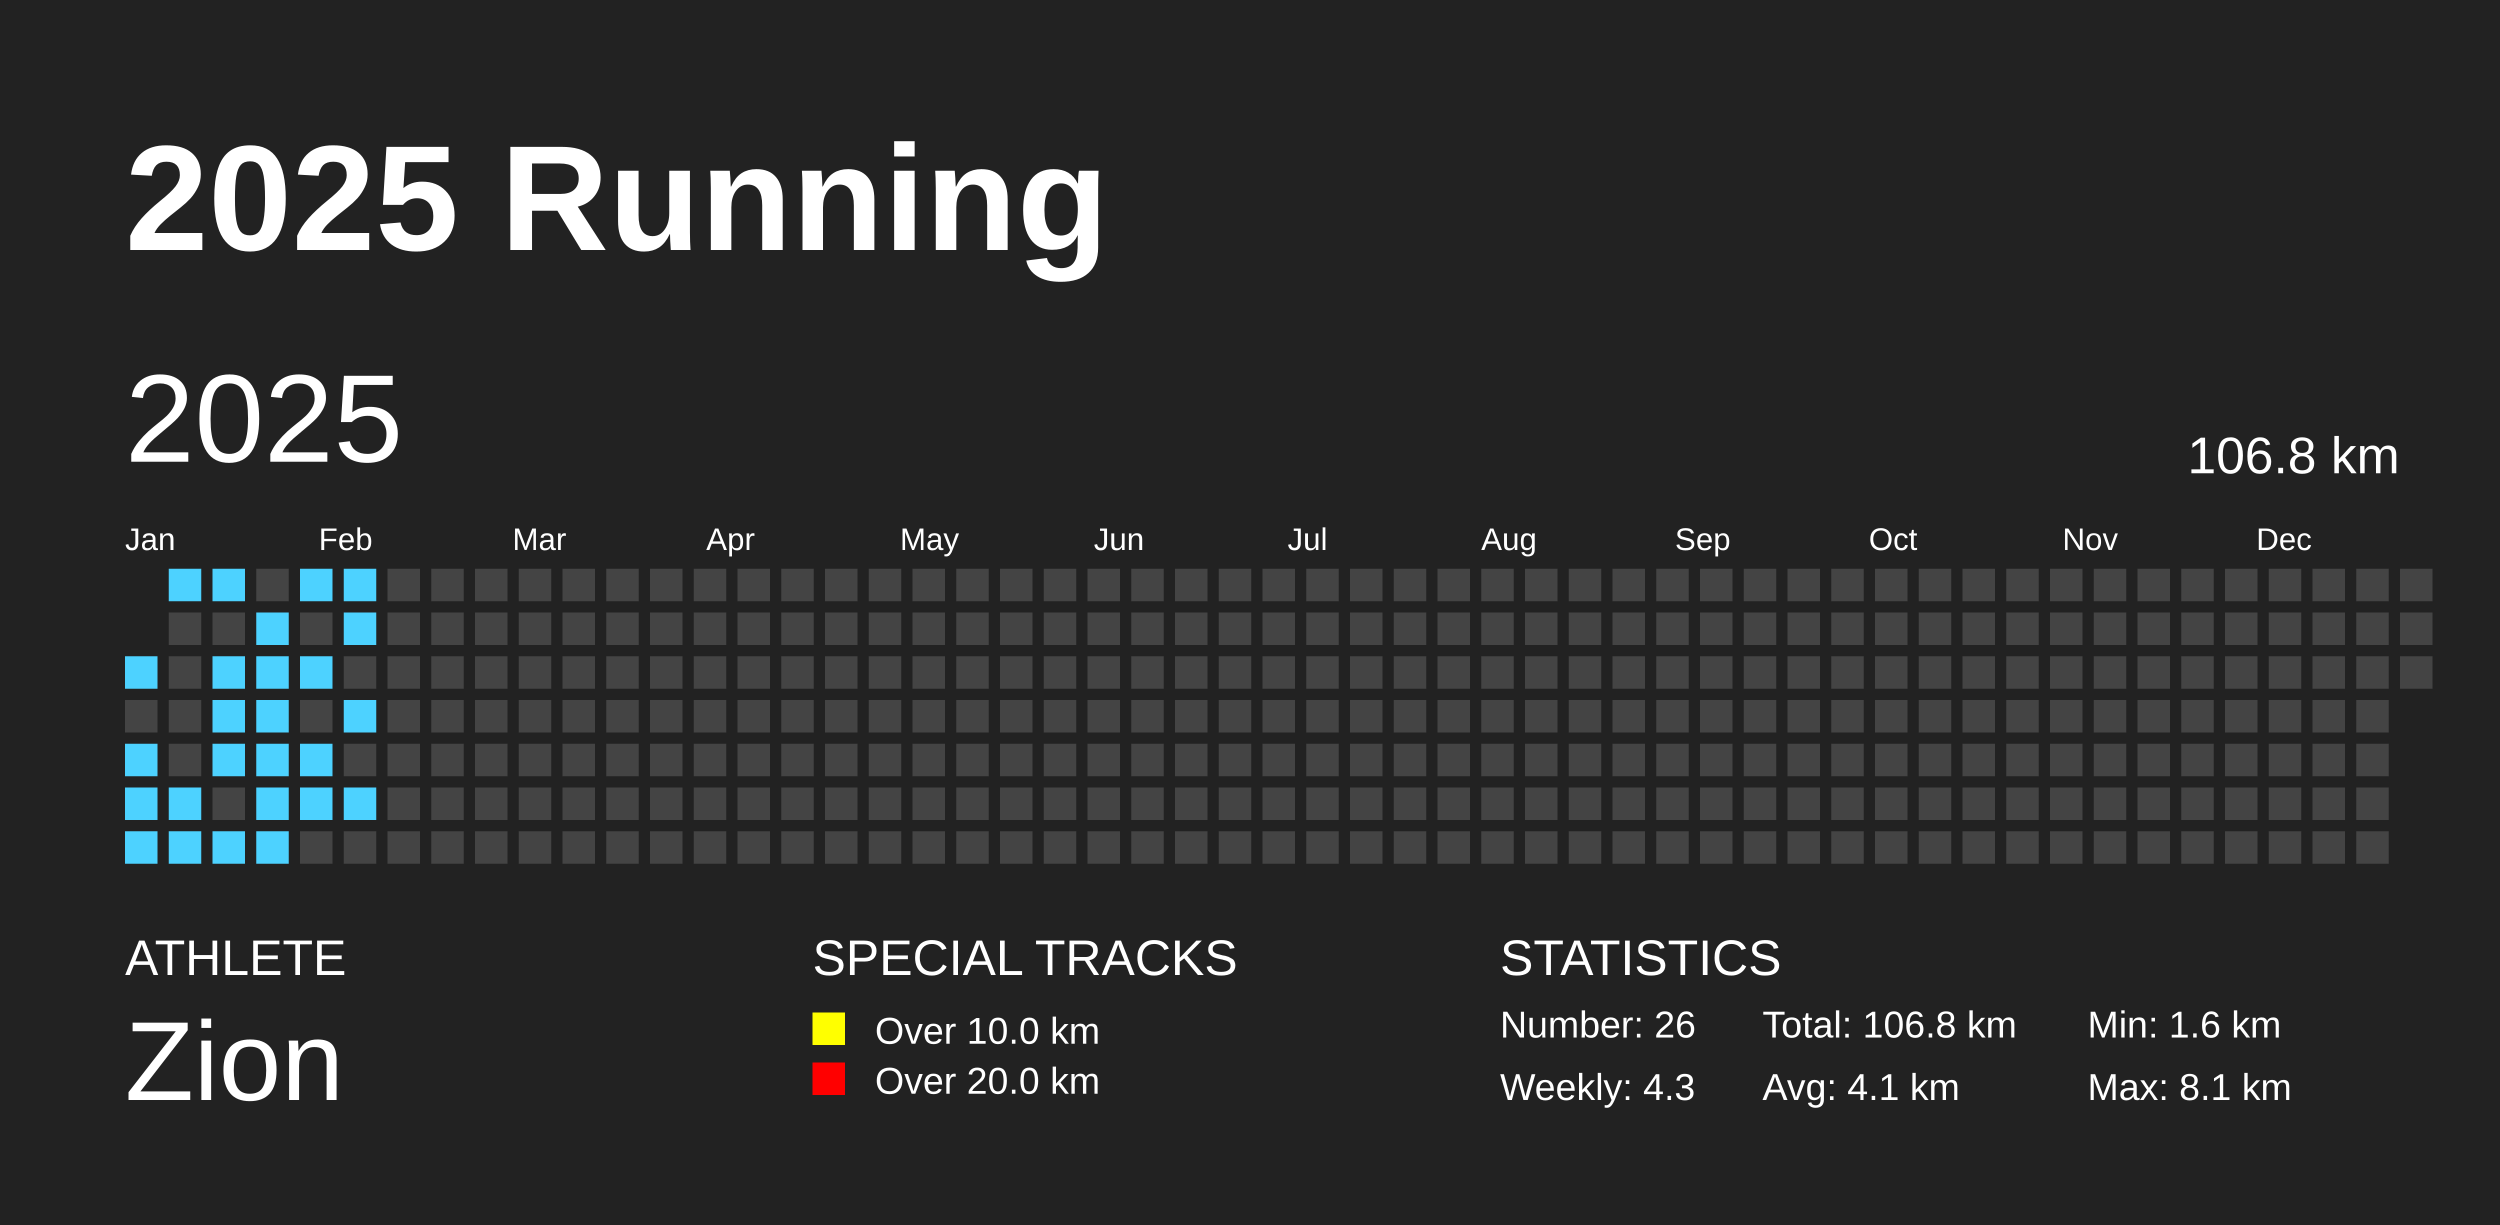
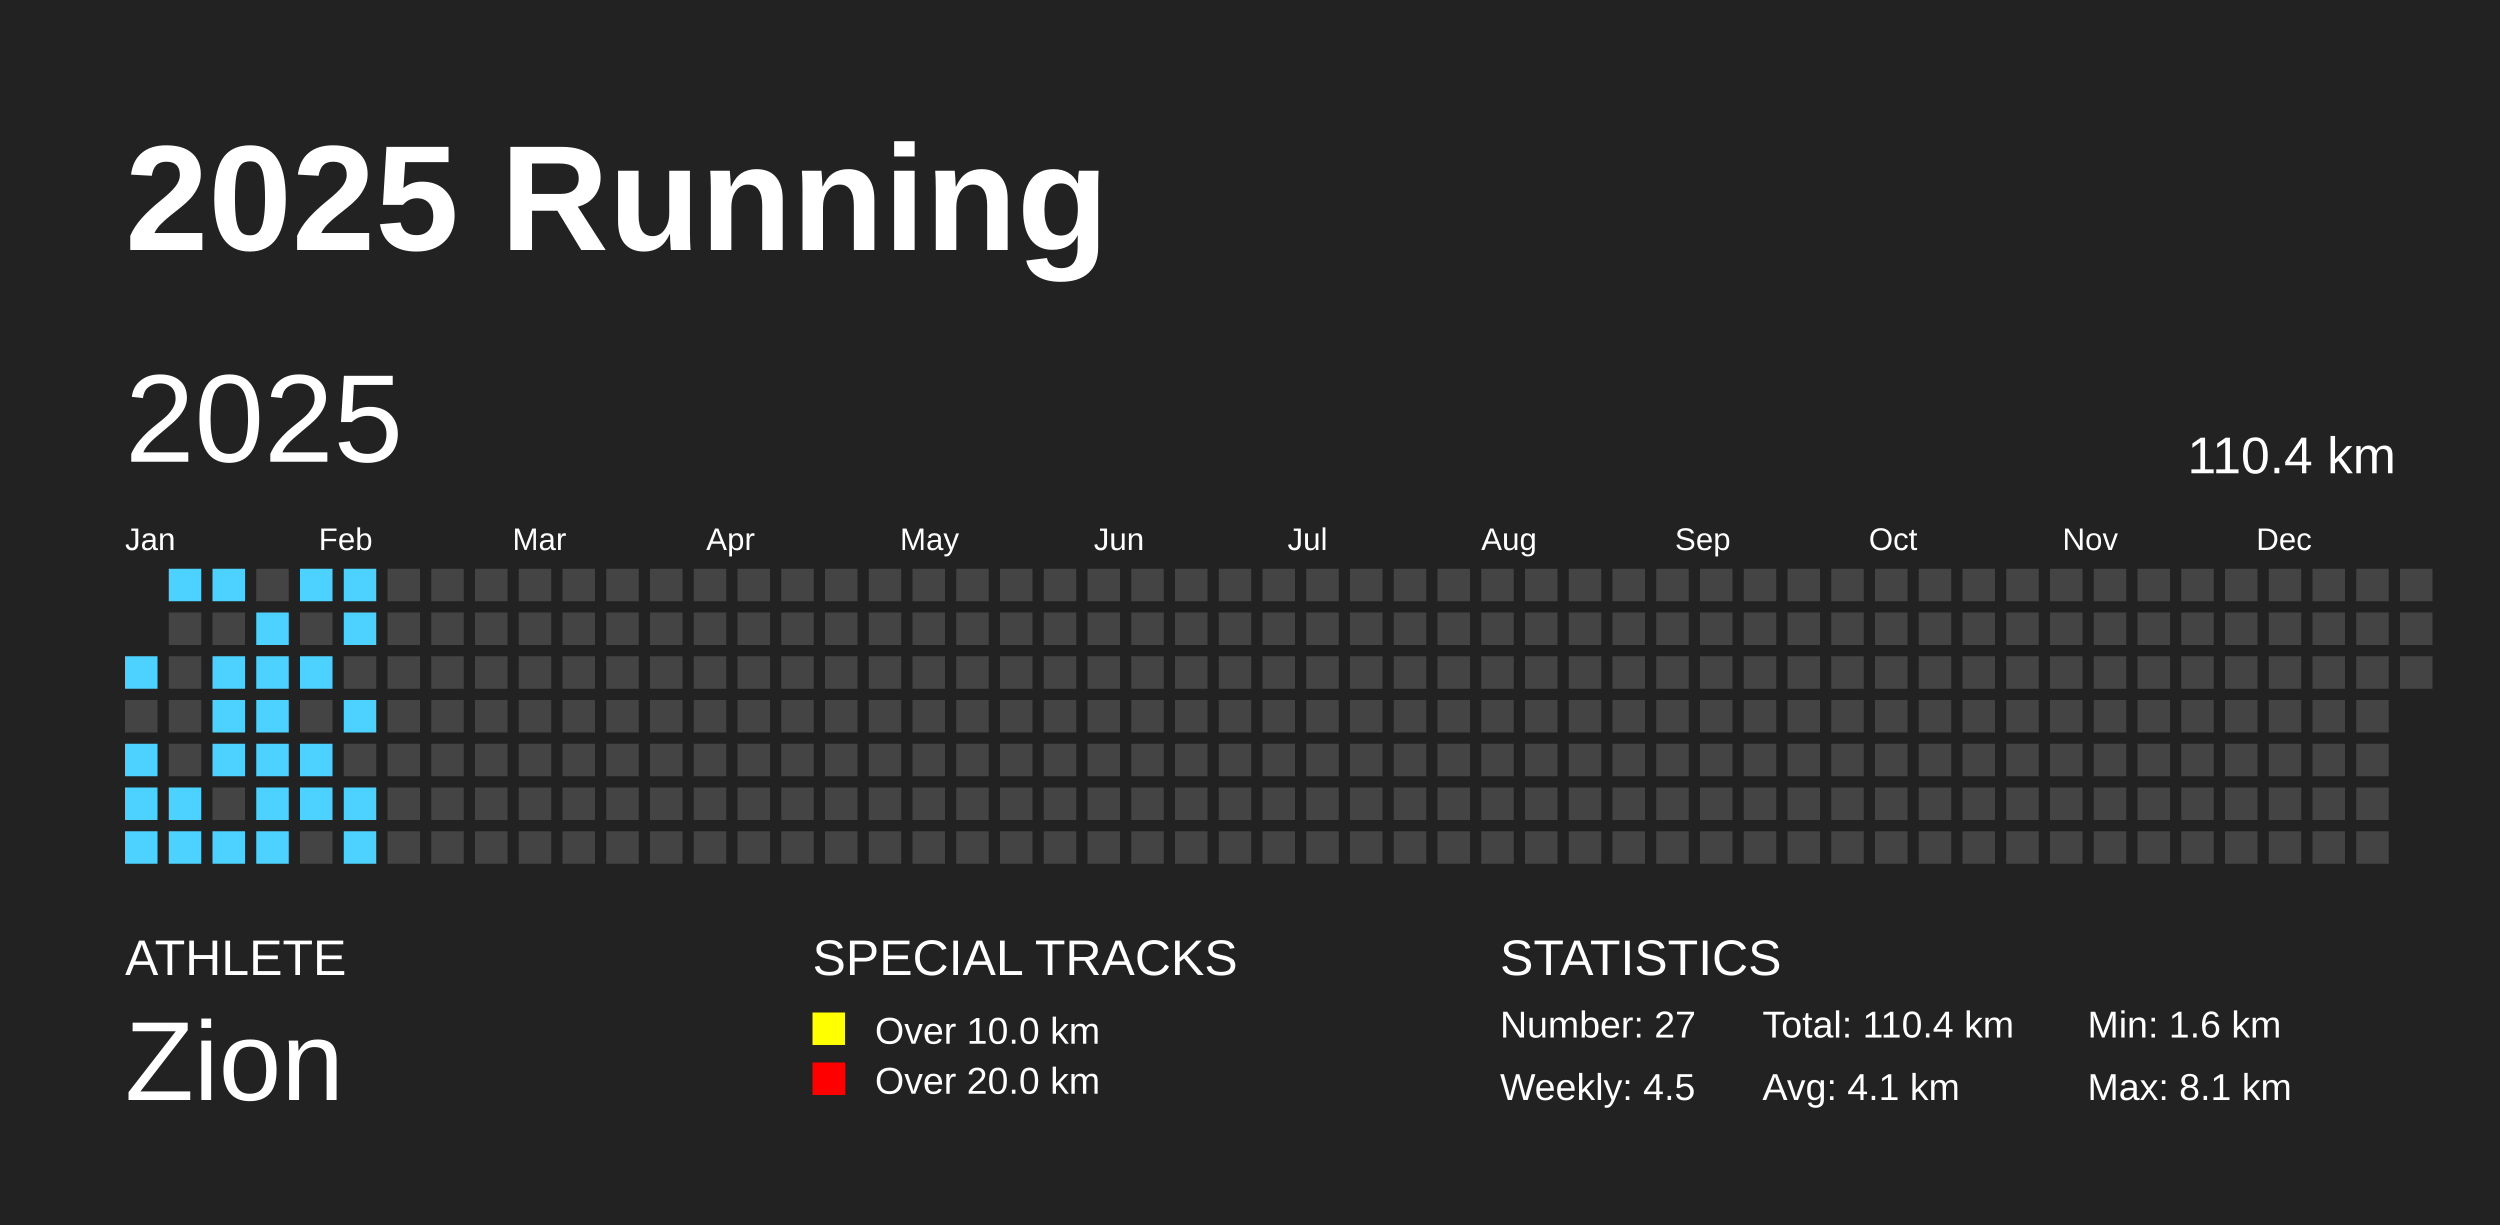
<svg xmlns="http://www.w3.org/2000/svg" baseProfile="full" height="98mm" version="1.1" viewBox="0,0,200,98" width="200mm">
  <defs />
  <rect fill="#222222" height="98" width="200" x="0" y="0" />
  <text fill="#FFFFFF" style="font-size:12px; font-family:Arial; font-weight:bold;" x="10" y="20">2025 Running</text>
  <text fill="#FFFFFF" style="font-size:4px; font-family:Arial" x="10" y="78">ATHLETE</text>
  <text fill="#FFFFFF" style="font-size:9px; font-family:Arial" x="10" y="88">Zion</text>
  <text fill="#FFFFFF" style="font-size:4px; font-family:Arial" x="65" y="78">SPECIAL TRACKS</text>
  <rect fill="yellow" height="2.6" width="2.6" x="65" y="81" />
  <text fill="#FFFFFF" style="font-size:3px; font-family:Arial" x="70" y="83.5">Over 10.0 km</text>
  <rect fill="red" height="2.6" width="2.6" x="65" y="85" />
  <text fill="#FFFFFF" style="font-size:3px; font-family:Arial" x="70" y="87.5">Over 20.0 km</text>
  <text fill="#FFFFFF" style="font-size:4px; font-family:Arial" x="120" y="78">STATISTICS</text>
-   <text fill="#FFFFFF" style="font-size:3px; font-family:Arial" x="120" y="83">Number: 26</text>
-   <text fill="#FFFFFF" style="font-size:3px; font-family:Arial" x="120" y="88">Weekly: 4.3</text>
-   <text fill="#FFFFFF" style="font-size:3px; font-family:Arial" x="141" y="83">Total: 106.8 km</text>
+   <text fill="#FFFFFF" style="font-size:3px; font-family:Arial" x="120" y="83">Number: 27</text>
+   <text fill="#FFFFFF" style="font-size:3px; font-family:Arial" x="120" y="88">Weekly: 4.5</text>
+   <text fill="#FFFFFF" style="font-size:3px; font-family:Arial" x="141" y="83">Total: 110.4 km</text>
  <text fill="#FFFFFF" style="font-size:3px; font-family:Arial" x="141" y="88">Avg: 4.1 km</text>
  <text fill="#FFFFFF" style="font-size:3px; font-family:Arial" x="167" y="83">Min: 1.6 km</text>
  <text fill="#FFFFFF" style="font-size:3px; font-family:Arial" x="167" y="88">Max: 8.1 km</text>
  <text dominant-baseline="hanging" fill="#FFFFFF" style="font-size:10.0px; font-family:Arial;" x="10" y="30">2025</text>
-   <text dominant-baseline="hanging" fill="#FFFFFF" style="font-size:4.125px; font-family:Arial;" x="175" y="35">106.8 km</text>
+   <text dominant-baseline="hanging" fill="#FFFFFF" style="font-size:4.125px; font-family:Arial;" x="175" y="35">110.4 km</text>
  <text fill="#FFFFFF" style="font-size:2.5px; font-family:Arial" x="10.0" y="44">Jan</text>
  <text fill="#FFFFFF" style="font-size:2.5px; font-family:Arial" x="25.5" y="44">Feb</text>
  <text fill="#FFFFFF" style="font-size:2.5px; font-family:Arial" x="41.0" y="44">Mar</text>
  <text fill="#FFFFFF" style="font-size:2.5px; font-family:Arial" x="56.5" y="44">Apr</text>
  <text fill="#FFFFFF" style="font-size:2.5px; font-family:Arial" x="72.0" y="44">May</text>
  <text fill="#FFFFFF" style="font-size:2.5px; font-family:Arial" x="87.5" y="44">Jun</text>
  <text fill="#FFFFFF" style="font-size:2.5px; font-family:Arial" x="103.0" y="44">Jul</text>
  <text fill="#FFFFFF" style="font-size:2.5px; font-family:Arial" x="118.5" y="44">Aug</text>
  <text fill="#FFFFFF" style="font-size:2.5px; font-family:Arial" x="134.0" y="44">Sep</text>
  <text fill="#FFFFFF" style="font-size:2.5px; font-family:Arial" x="149.5" y="44">Oct</text>
  <text fill="#FFFFFF" style="font-size:2.5px; font-family:Arial" x="165.0" y="44">Nov</text>
  <text fill="#FFFFFF" style="font-size:2.5px; font-family:Arial" x="180.5" y="44">Dec</text>
  <rect fill="#4DD2FF" height="2.6" width="2.6" x="10.0" y="52.5" />
  <rect fill="#444444" height="2.6" width="2.6" x="10.0" y="56.0" />
  <rect fill="#4DD2FF" height="2.6" width="2.6" x="10.0" y="59.5" />
  <rect fill="#4DD2FF" height="2.6" width="2.6" x="10.0" y="63.0" />
  <rect fill="#4DD2FF" height="2.6" width="2.6" x="10.0" y="66.5" />
  <rect fill="#4DD2FF" height="2.6" width="2.6" x="13.5" y="45.5" />
  <rect fill="#444444" height="2.6" width="2.6" x="13.5" y="49.0" />
  <rect fill="#444444" height="2.6" width="2.6" x="13.5" y="52.5" />
  <rect fill="#444444" height="2.6" width="2.6" x="13.5" y="56.0" />
  <rect fill="#444444" height="2.6" width="2.6" x="13.5" y="59.5" />
  <rect fill="#4DD2FF" height="2.6" width="2.6" x="13.5" y="63.0" />
  <rect fill="#4DD2FF" height="2.6" width="2.6" x="13.5" y="66.5" />
  <rect fill="#4DD2FF" height="2.6" width="2.6" x="17.0" y="45.5" />
  <rect fill="#444444" height="2.6" width="2.6" x="17.0" y="49.0" />
  <rect fill="#4DD2FF" height="2.6" width="2.6" x="17.0" y="52.5" />
  <rect fill="#4DD2FF" height="2.6" width="2.6" x="17.0" y="56.0" />
  <rect fill="#4DD2FF" height="2.6" width="2.6" x="17.0" y="59.5" />
  <rect fill="#444444" height="2.6" width="2.6" x="17.0" y="63.0" />
  <rect fill="#4DD2FF" height="2.6" width="2.6" x="17.0" y="66.5" />
  <rect fill="#444444" height="2.6" width="2.6" x="20.5" y="45.5" />
  <rect fill="#4DD2FF" height="2.6" width="2.6" x="20.5" y="49.0" />
  <rect fill="#4DD2FF" height="2.6" width="2.6" x="20.5" y="52.5" />
  <rect fill="#4DD2FF" height="2.6" width="2.6" x="20.5" y="56.0" />
  <rect fill="#4DD2FF" height="2.6" width="2.6" x="20.5" y="59.5" />
  <rect fill="#4DD2FF" height="2.6" width="2.6" x="20.5" y="63.0" />
  <rect fill="#4DD2FF" height="2.6" width="2.6" x="20.5" y="66.5" />
  <rect fill="#4DD2FF" height="2.6" width="2.6" x="24.0" y="45.5" />
  <rect fill="#444444" height="2.6" width="2.6" x="24.0" y="49.0" />
  <rect fill="#4DD2FF" height="2.6" width="2.6" x="24.0" y="52.5" />
  <rect fill="#444444" height="2.6" width="2.6" x="24.0" y="56.0" />
  <rect fill="#4DD2FF" height="2.6" width="2.6" x="24.0" y="59.5" />
  <rect fill="#4DD2FF" height="2.6" width="2.6" x="24.0" y="63.0" />
  <rect fill="#444444" height="2.6" width="2.6" x="24.0" y="66.5" />
  <rect fill="#4DD2FF" height="2.6" width="2.6" x="27.5" y="45.5" />
  <rect fill="#4DD2FF" height="2.6" width="2.6" x="27.5" y="49.0" />
  <rect fill="#444444" height="2.6" width="2.6" x="27.5" y="52.5" />
  <rect fill="#4DD2FF" height="2.6" width="2.6" x="27.5" y="56.0" />
  <rect fill="#444444" height="2.6" width="2.6" x="27.5" y="59.5" />
  <rect fill="#4DD2FF" height="2.6" width="2.6" x="27.5" y="63.0" />
-   <rect fill="#444444" height="2.6" width="2.6" x="27.5" y="66.5" />
+   <rect fill="#4DD2FF" height="2.6" width="2.6" x="27.5" y="66.5" />
  <rect fill="#444444" height="2.6" width="2.6" x="31.0" y="45.5" />
  <rect fill="#444444" height="2.6" width="2.6" x="31.0" y="49.0" />
  <rect fill="#444444" height="2.6" width="2.6" x="31.0" y="52.5" />
  <rect fill="#444444" height="2.6" width="2.6" x="31.0" y="56.0" />
  <rect fill="#444444" height="2.6" width="2.6" x="31.0" y="59.5" />
  <rect fill="#444444" height="2.6" width="2.6" x="31.0" y="63.0" />
  <rect fill="#444444" height="2.6" width="2.6" x="31.0" y="66.5" />
  <rect fill="#444444" height="2.6" width="2.6" x="34.5" y="45.5" />
  <rect fill="#444444" height="2.6" width="2.6" x="34.5" y="49.0" />
  <rect fill="#444444" height="2.6" width="2.6" x="34.5" y="52.5" />
  <rect fill="#444444" height="2.6" width="2.6" x="34.5" y="56.0" />
  <rect fill="#444444" height="2.6" width="2.6" x="34.5" y="59.5" />
  <rect fill="#444444" height="2.6" width="2.6" x="34.5" y="63.0" />
  <rect fill="#444444" height="2.6" width="2.6" x="34.5" y="66.5" />
  <rect fill="#444444" height="2.6" width="2.6" x="38.0" y="45.5" />
  <rect fill="#444444" height="2.6" width="2.6" x="38.0" y="49.0" />
  <rect fill="#444444" height="2.6" width="2.6" x="38.0" y="52.5" />
  <rect fill="#444444" height="2.6" width="2.6" x="38.0" y="56.0" />
  <rect fill="#444444" height="2.6" width="2.6" x="38.0" y="59.5" />
  <rect fill="#444444" height="2.6" width="2.6" x="38.0" y="63.0" />
  <rect fill="#444444" height="2.6" width="2.6" x="38.0" y="66.5" />
  <rect fill="#444444" height="2.6" width="2.6" x="41.5" y="45.5" />
  <rect fill="#444444" height="2.6" width="2.6" x="41.5" y="49.0" />
  <rect fill="#444444" height="2.6" width="2.6" x="41.5" y="52.5" />
  <rect fill="#444444" height="2.6" width="2.6" x="41.5" y="56.0" />
  <rect fill="#444444" height="2.6" width="2.6" x="41.5" y="59.5" />
  <rect fill="#444444" height="2.6" width="2.6" x="41.5" y="63.0" />
  <rect fill="#444444" height="2.6" width="2.6" x="41.5" y="66.5" />
  <rect fill="#444444" height="2.6" width="2.6" x="45.0" y="45.5" />
  <rect fill="#444444" height="2.6" width="2.6" x="45.0" y="49.0" />
  <rect fill="#444444" height="2.6" width="2.6" x="45.0" y="52.5" />
  <rect fill="#444444" height="2.6" width="2.6" x="45.0" y="56.0" />
  <rect fill="#444444" height="2.6" width="2.6" x="45.0" y="59.5" />
  <rect fill="#444444" height="2.6" width="2.6" x="45.0" y="63.0" />
  <rect fill="#444444" height="2.6" width="2.6" x="45.0" y="66.5" />
  <rect fill="#444444" height="2.6" width="2.6" x="48.5" y="45.5" />
  <rect fill="#444444" height="2.6" width="2.6" x="48.5" y="49.0" />
  <rect fill="#444444" height="2.6" width="2.6" x="48.5" y="52.5" />
  <rect fill="#444444" height="2.6" width="2.6" x="48.5" y="56.0" />
  <rect fill="#444444" height="2.6" width="2.6" x="48.5" y="59.5" />
  <rect fill="#444444" height="2.6" width="2.6" x="48.5" y="63.0" />
  <rect fill="#444444" height="2.6" width="2.6" x="48.5" y="66.5" />
  <rect fill="#444444" height="2.6" width="2.6" x="52.0" y="45.5" />
  <rect fill="#444444" height="2.6" width="2.6" x="52.0" y="49.0" />
  <rect fill="#444444" height="2.6" width="2.6" x="52.0" y="52.5" />
  <rect fill="#444444" height="2.6" width="2.6" x="52.0" y="56.0" />
  <rect fill="#444444" height="2.6" width="2.6" x="52.0" y="59.5" />
  <rect fill="#444444" height="2.6" width="2.6" x="52.0" y="63.0" />
  <rect fill="#444444" height="2.6" width="2.6" x="52.0" y="66.5" />
  <rect fill="#444444" height="2.6" width="2.6" x="55.5" y="45.5" />
  <rect fill="#444444" height="2.6" width="2.6" x="55.5" y="49.0" />
  <rect fill="#444444" height="2.6" width="2.6" x="55.5" y="52.5" />
  <rect fill="#444444" height="2.6" width="2.6" x="55.5" y="56.0" />
  <rect fill="#444444" height="2.6" width="2.6" x="55.5" y="59.5" />
  <rect fill="#444444" height="2.6" width="2.6" x="55.5" y="63.0" />
  <rect fill="#444444" height="2.6" width="2.6" x="55.5" y="66.5" />
  <rect fill="#444444" height="2.6" width="2.6" x="59.0" y="45.5" />
  <rect fill="#444444" height="2.6" width="2.6" x="59.0" y="49.0" />
  <rect fill="#444444" height="2.6" width="2.6" x="59.0" y="52.5" />
  <rect fill="#444444" height="2.6" width="2.6" x="59.0" y="56.0" />
  <rect fill="#444444" height="2.6" width="2.6" x="59.0" y="59.5" />
  <rect fill="#444444" height="2.6" width="2.6" x="59.0" y="63.0" />
  <rect fill="#444444" height="2.6" width="2.6" x="59.0" y="66.5" />
  <rect fill="#444444" height="2.6" width="2.6" x="62.5" y="45.5" />
  <rect fill="#444444" height="2.6" width="2.6" x="62.5" y="49.0" />
  <rect fill="#444444" height="2.6" width="2.6" x="62.5" y="52.5" />
  <rect fill="#444444" height="2.6" width="2.6" x="62.5" y="56.0" />
  <rect fill="#444444" height="2.6" width="2.6" x="62.5" y="59.5" />
  <rect fill="#444444" height="2.6" width="2.6" x="62.5" y="63.0" />
  <rect fill="#444444" height="2.6" width="2.6" x="62.5" y="66.5" />
  <rect fill="#444444" height="2.6" width="2.6" x="66.0" y="45.5" />
  <rect fill="#444444" height="2.6" width="2.6" x="66.0" y="49.0" />
  <rect fill="#444444" height="2.6" width="2.6" x="66.0" y="52.5" />
  <rect fill="#444444" height="2.6" width="2.6" x="66.0" y="56.0" />
  <rect fill="#444444" height="2.6" width="2.6" x="66.0" y="59.5" />
  <rect fill="#444444" height="2.6" width="2.6" x="66.0" y="63.0" />
  <rect fill="#444444" height="2.6" width="2.6" x="66.0" y="66.5" />
  <rect fill="#444444" height="2.6" width="2.6" x="69.5" y="45.5" />
  <rect fill="#444444" height="2.6" width="2.6" x="69.5" y="49.0" />
  <rect fill="#444444" height="2.6" width="2.6" x="69.5" y="52.5" />
  <rect fill="#444444" height="2.6" width="2.6" x="69.5" y="56.0" />
  <rect fill="#444444" height="2.6" width="2.6" x="69.5" y="59.5" />
  <rect fill="#444444" height="2.6" width="2.6" x="69.5" y="63.0" />
  <rect fill="#444444" height="2.6" width="2.6" x="69.5" y="66.5" />
  <rect fill="#444444" height="2.6" width="2.6" x="73.0" y="45.5" />
  <rect fill="#444444" height="2.6" width="2.6" x="73.0" y="49.0" />
  <rect fill="#444444" height="2.6" width="2.6" x="73.0" y="52.5" />
  <rect fill="#444444" height="2.6" width="2.6" x="73.0" y="56.0" />
  <rect fill="#444444" height="2.6" width="2.6" x="73.0" y="59.5" />
  <rect fill="#444444" height="2.6" width="2.6" x="73.0" y="63.0" />
  <rect fill="#444444" height="2.6" width="2.6" x="73.0" y="66.5" />
  <rect fill="#444444" height="2.6" width="2.6" x="76.5" y="45.5" />
  <rect fill="#444444" height="2.6" width="2.6" x="76.5" y="49.0" />
  <rect fill="#444444" height="2.6" width="2.6" x="76.5" y="52.5" />
  <rect fill="#444444" height="2.6" width="2.6" x="76.5" y="56.0" />
  <rect fill="#444444" height="2.6" width="2.6" x="76.5" y="59.5" />
  <rect fill="#444444" height="2.6" width="2.6" x="76.5" y="63.0" />
  <rect fill="#444444" height="2.6" width="2.6" x="76.5" y="66.5" />
  <rect fill="#444444" height="2.6" width="2.6" x="80.0" y="45.5" />
  <rect fill="#444444" height="2.6" width="2.6" x="80.0" y="49.0" />
  <rect fill="#444444" height="2.6" width="2.6" x="80.0" y="52.5" />
  <rect fill="#444444" height="2.6" width="2.6" x="80.0" y="56.0" />
  <rect fill="#444444" height="2.6" width="2.6" x="80.0" y="59.5" />
  <rect fill="#444444" height="2.6" width="2.6" x="80.0" y="63.0" />
  <rect fill="#444444" height="2.6" width="2.6" x="80.0" y="66.5" />
  <rect fill="#444444" height="2.6" width="2.6" x="83.5" y="45.5" />
  <rect fill="#444444" height="2.6" width="2.6" x="83.5" y="49.0" />
  <rect fill="#444444" height="2.6" width="2.6" x="83.5" y="52.5" />
  <rect fill="#444444" height="2.6" width="2.6" x="83.5" y="56.0" />
  <rect fill="#444444" height="2.6" width="2.6" x="83.5" y="59.5" />
  <rect fill="#444444" height="2.6" width="2.6" x="83.5" y="63.0" />
  <rect fill="#444444" height="2.6" width="2.6" x="83.5" y="66.5" />
  <rect fill="#444444" height="2.6" width="2.6" x="87.0" y="45.5" />
  <rect fill="#444444" height="2.6" width="2.6" x="87.0" y="49.0" />
  <rect fill="#444444" height="2.6" width="2.6" x="87.0" y="52.5" />
  <rect fill="#444444" height="2.6" width="2.6" x="87.0" y="56.0" />
  <rect fill="#444444" height="2.6" width="2.6" x="87.0" y="59.5" />
  <rect fill="#444444" height="2.6" width="2.6" x="87.0" y="63.0" />
  <rect fill="#444444" height="2.6" width="2.6" x="87.0" y="66.5" />
  <rect fill="#444444" height="2.6" width="2.6" x="90.5" y="45.5" />
  <rect fill="#444444" height="2.6" width="2.6" x="90.5" y="49.0" />
  <rect fill="#444444" height="2.6" width="2.6" x="90.5" y="52.5" />
  <rect fill="#444444" height="2.6" width="2.6" x="90.5" y="56.0" />
  <rect fill="#444444" height="2.6" width="2.6" x="90.5" y="59.5" />
  <rect fill="#444444" height="2.6" width="2.6" x="90.5" y="63.0" />
  <rect fill="#444444" height="2.6" width="2.6" x="90.5" y="66.5" />
  <rect fill="#444444" height="2.6" width="2.6" x="94.0" y="45.5" />
  <rect fill="#444444" height="2.6" width="2.6" x="94.0" y="49.0" />
  <rect fill="#444444" height="2.6" width="2.6" x="94.0" y="52.5" />
  <rect fill="#444444" height="2.6" width="2.6" x="94.0" y="56.0" />
  <rect fill="#444444" height="2.6" width="2.6" x="94.0" y="59.5" />
  <rect fill="#444444" height="2.6" width="2.6" x="94.0" y="63.0" />
  <rect fill="#444444" height="2.6" width="2.6" x="94.0" y="66.5" />
  <rect fill="#444444" height="2.6" width="2.6" x="97.5" y="45.5" />
  <rect fill="#444444" height="2.6" width="2.6" x="97.5" y="49.0" />
  <rect fill="#444444" height="2.6" width="2.6" x="97.5" y="52.5" />
  <rect fill="#444444" height="2.6" width="2.6" x="97.5" y="56.0" />
  <rect fill="#444444" height="2.6" width="2.6" x="97.5" y="59.5" />
  <rect fill="#444444" height="2.6" width="2.6" x="97.5" y="63.0" />
  <rect fill="#444444" height="2.6" width="2.6" x="97.5" y="66.5" />
  <rect fill="#444444" height="2.6" width="2.6" x="101.0" y="45.5" />
  <rect fill="#444444" height="2.6" width="2.6" x="101.0" y="49.0" />
  <rect fill="#444444" height="2.6" width="2.6" x="101.0" y="52.5" />
  <rect fill="#444444" height="2.6" width="2.6" x="101.0" y="56.0" />
  <rect fill="#444444" height="2.6" width="2.6" x="101.0" y="59.5" />
  <rect fill="#444444" height="2.6" width="2.6" x="101.0" y="63.0" />
  <rect fill="#444444" height="2.6" width="2.6" x="101.0" y="66.5" />
  <rect fill="#444444" height="2.6" width="2.6" x="104.5" y="45.5" />
  <rect fill="#444444" height="2.6" width="2.6" x="104.5" y="49.0" />
  <rect fill="#444444" height="2.6" width="2.6" x="104.5" y="52.5" />
  <rect fill="#444444" height="2.6" width="2.6" x="104.5" y="56.0" />
  <rect fill="#444444" height="2.6" width="2.6" x="104.5" y="59.5" />
  <rect fill="#444444" height="2.6" width="2.6" x="104.5" y="63.0" />
  <rect fill="#444444" height="2.6" width="2.6" x="104.5" y="66.5" />
  <rect fill="#444444" height="2.6" width="2.6" x="108.0" y="45.5" />
  <rect fill="#444444" height="2.6" width="2.6" x="108.0" y="49.0" />
  <rect fill="#444444" height="2.6" width="2.6" x="108.0" y="52.5" />
  <rect fill="#444444" height="2.6" width="2.6" x="108.0" y="56.0" />
  <rect fill="#444444" height="2.6" width="2.6" x="108.0" y="59.5" />
  <rect fill="#444444" height="2.6" width="2.6" x="108.0" y="63.0" />
  <rect fill="#444444" height="2.6" width="2.6" x="108.0" y="66.5" />
  <rect fill="#444444" height="2.6" width="2.6" x="111.5" y="45.5" />
  <rect fill="#444444" height="2.6" width="2.6" x="111.5" y="49.0" />
  <rect fill="#444444" height="2.6" width="2.6" x="111.5" y="52.5" />
  <rect fill="#444444" height="2.6" width="2.6" x="111.5" y="56.0" />
  <rect fill="#444444" height="2.6" width="2.6" x="111.5" y="59.5" />
  <rect fill="#444444" height="2.6" width="2.6" x="111.5" y="63.0" />
  <rect fill="#444444" height="2.6" width="2.6" x="111.5" y="66.5" />
  <rect fill="#444444" height="2.6" width="2.6" x="115.0" y="45.5" />
  <rect fill="#444444" height="2.6" width="2.6" x="115.0" y="49.0" />
  <rect fill="#444444" height="2.6" width="2.6" x="115.0" y="52.5" />
  <rect fill="#444444" height="2.6" width="2.6" x="115.0" y="56.0" />
  <rect fill="#444444" height="2.6" width="2.6" x="115.0" y="59.5" />
  <rect fill="#444444" height="2.6" width="2.6" x="115.0" y="63.0" />
  <rect fill="#444444" height="2.6" width="2.6" x="115.0" y="66.5" />
  <rect fill="#444444" height="2.6" width="2.6" x="118.5" y="45.5" />
  <rect fill="#444444" height="2.6" width="2.6" x="118.5" y="49.0" />
  <rect fill="#444444" height="2.6" width="2.6" x="118.5" y="52.5" />
  <rect fill="#444444" height="2.6" width="2.6" x="118.5" y="56.0" />
  <rect fill="#444444" height="2.6" width="2.6" x="118.5" y="59.5" />
  <rect fill="#444444" height="2.6" width="2.6" x="118.5" y="63.0" />
  <rect fill="#444444" height="2.6" width="2.6" x="118.5" y="66.5" />
  <rect fill="#444444" height="2.6" width="2.6" x="122.0" y="45.5" />
  <rect fill="#444444" height="2.6" width="2.6" x="122.0" y="49.0" />
  <rect fill="#444444" height="2.6" width="2.6" x="122.0" y="52.5" />
  <rect fill="#444444" height="2.6" width="2.6" x="122.0" y="56.0" />
  <rect fill="#444444" height="2.6" width="2.6" x="122.0" y="59.5" />
  <rect fill="#444444" height="2.6" width="2.6" x="122.0" y="63.0" />
  <rect fill="#444444" height="2.6" width="2.6" x="122.0" y="66.5" />
  <rect fill="#444444" height="2.6" width="2.6" x="125.5" y="45.5" />
  <rect fill="#444444" height="2.6" width="2.6" x="125.5" y="49.0" />
  <rect fill="#444444" height="2.6" width="2.6" x="125.5" y="52.5" />
  <rect fill="#444444" height="2.6" width="2.6" x="125.5" y="56.0" />
  <rect fill="#444444" height="2.6" width="2.6" x="125.5" y="59.5" />
  <rect fill="#444444" height="2.6" width="2.6" x="125.5" y="63.0" />
  <rect fill="#444444" height="2.6" width="2.6" x="125.5" y="66.5" />
  <rect fill="#444444" height="2.6" width="2.6" x="129.0" y="45.5" />
  <rect fill="#444444" height="2.6" width="2.6" x="129.0" y="49.0" />
  <rect fill="#444444" height="2.6" width="2.6" x="129.0" y="52.5" />
  <rect fill="#444444" height="2.6" width="2.6" x="129.0" y="56.0" />
  <rect fill="#444444" height="2.6" width="2.6" x="129.0" y="59.5" />
  <rect fill="#444444" height="2.6" width="2.6" x="129.0" y="63.0" />
  <rect fill="#444444" height="2.6" width="2.6" x="129.0" y="66.5" />
  <rect fill="#444444" height="2.6" width="2.6" x="132.5" y="45.5" />
  <rect fill="#444444" height="2.6" width="2.6" x="132.5" y="49.0" />
  <rect fill="#444444" height="2.6" width="2.6" x="132.5" y="52.5" />
  <rect fill="#444444" height="2.6" width="2.6" x="132.5" y="56.0" />
  <rect fill="#444444" height="2.6" width="2.6" x="132.5" y="59.5" />
  <rect fill="#444444" height="2.6" width="2.6" x="132.5" y="63.0" />
  <rect fill="#444444" height="2.6" width="2.6" x="132.5" y="66.5" />
  <rect fill="#444444" height="2.6" width="2.6" x="136.0" y="45.5" />
  <rect fill="#444444" height="2.6" width="2.6" x="136.0" y="49.0" />
  <rect fill="#444444" height="2.6" width="2.6" x="136.0" y="52.5" />
  <rect fill="#444444" height="2.6" width="2.6" x="136.0" y="56.0" />
  <rect fill="#444444" height="2.6" width="2.6" x="136.0" y="59.5" />
  <rect fill="#444444" height="2.6" width="2.6" x="136.0" y="63.0" />
  <rect fill="#444444" height="2.6" width="2.6" x="136.0" y="66.5" />
  <rect fill="#444444" height="2.6" width="2.6" x="139.5" y="45.5" />
  <rect fill="#444444" height="2.6" width="2.6" x="139.5" y="49.0" />
  <rect fill="#444444" height="2.6" width="2.6" x="139.5" y="52.5" />
  <rect fill="#444444" height="2.6" width="2.6" x="139.5" y="56.0" />
  <rect fill="#444444" height="2.6" width="2.6" x="139.5" y="59.5" />
  <rect fill="#444444" height="2.6" width="2.6" x="139.5" y="63.0" />
  <rect fill="#444444" height="2.6" width="2.6" x="139.5" y="66.5" />
  <rect fill="#444444" height="2.6" width="2.6" x="143.0" y="45.5" />
  <rect fill="#444444" height="2.6" width="2.6" x="143.0" y="49.0" />
  <rect fill="#444444" height="2.6" width="2.6" x="143.0" y="52.5" />
  <rect fill="#444444" height="2.6" width="2.6" x="143.0" y="56.0" />
  <rect fill="#444444" height="2.6" width="2.6" x="143.0" y="59.5" />
  <rect fill="#444444" height="2.6" width="2.6" x="143.0" y="63.0" />
  <rect fill="#444444" height="2.6" width="2.6" x="143.0" y="66.5" />
  <rect fill="#444444" height="2.6" width="2.6" x="146.5" y="45.5" />
  <rect fill="#444444" height="2.6" width="2.6" x="146.5" y="49.0" />
  <rect fill="#444444" height="2.6" width="2.6" x="146.5" y="52.5" />
  <rect fill="#444444" height="2.6" width="2.6" x="146.5" y="56.0" />
  <rect fill="#444444" height="2.6" width="2.6" x="146.5" y="59.5" />
  <rect fill="#444444" height="2.6" width="2.6" x="146.5" y="63.0" />
  <rect fill="#444444" height="2.6" width="2.6" x="146.5" y="66.5" />
  <rect fill="#444444" height="2.6" width="2.6" x="150.0" y="45.5" />
  <rect fill="#444444" height="2.6" width="2.6" x="150.0" y="49.0" />
  <rect fill="#444444" height="2.6" width="2.6" x="150.0" y="52.5" />
  <rect fill="#444444" height="2.6" width="2.6" x="150.0" y="56.0" />
  <rect fill="#444444" height="2.6" width="2.6" x="150.0" y="59.5" />
  <rect fill="#444444" height="2.6" width="2.6" x="150.0" y="63.0" />
  <rect fill="#444444" height="2.6" width="2.6" x="150.0" y="66.5" />
  <rect fill="#444444" height="2.6" width="2.6" x="153.5" y="45.5" />
  <rect fill="#444444" height="2.6" width="2.6" x="153.5" y="49.0" />
  <rect fill="#444444" height="2.6" width="2.6" x="153.5" y="52.5" />
  <rect fill="#444444" height="2.6" width="2.6" x="153.5" y="56.0" />
  <rect fill="#444444" height="2.6" width="2.6" x="153.5" y="59.5" />
  <rect fill="#444444" height="2.6" width="2.6" x="153.5" y="63.0" />
  <rect fill="#444444" height="2.6" width="2.6" x="153.5" y="66.5" />
  <rect fill="#444444" height="2.6" width="2.6" x="157.0" y="45.5" />
  <rect fill="#444444" height="2.6" width="2.6" x="157.0" y="49.0" />
  <rect fill="#444444" height="2.6" width="2.6" x="157.0" y="52.5" />
  <rect fill="#444444" height="2.6" width="2.6" x="157.0" y="56.0" />
  <rect fill="#444444" height="2.6" width="2.6" x="157.0" y="59.5" />
  <rect fill="#444444" height="2.6" width="2.6" x="157.0" y="63.0" />
  <rect fill="#444444" height="2.6" width="2.6" x="157.0" y="66.5" />
  <rect fill="#444444" height="2.6" width="2.6" x="160.5" y="45.5" />
  <rect fill="#444444" height="2.6" width="2.6" x="160.5" y="49.0" />
  <rect fill="#444444" height="2.6" width="2.6" x="160.5" y="52.5" />
  <rect fill="#444444" height="2.6" width="2.6" x="160.5" y="56.0" />
  <rect fill="#444444" height="2.6" width="2.6" x="160.5" y="59.5" />
  <rect fill="#444444" height="2.6" width="2.6" x="160.5" y="63.0" />
  <rect fill="#444444" height="2.6" width="2.6" x="160.5" y="66.5" />
  <rect fill="#444444" height="2.6" width="2.6" x="164.0" y="45.5" />
  <rect fill="#444444" height="2.6" width="2.6" x="164.0" y="49.0" />
  <rect fill="#444444" height="2.6" width="2.6" x="164.0" y="52.5" />
  <rect fill="#444444" height="2.6" width="2.6" x="164.0" y="56.0" />
  <rect fill="#444444" height="2.6" width="2.6" x="164.0" y="59.5" />
  <rect fill="#444444" height="2.6" width="2.6" x="164.0" y="63.0" />
  <rect fill="#444444" height="2.6" width="2.6" x="164.0" y="66.5" />
  <rect fill="#444444" height="2.6" width="2.6" x="167.5" y="45.5" />
  <rect fill="#444444" height="2.6" width="2.6" x="167.5" y="49.0" />
  <rect fill="#444444" height="2.6" width="2.6" x="167.5" y="52.5" />
  <rect fill="#444444" height="2.6" width="2.6" x="167.5" y="56.0" />
  <rect fill="#444444" height="2.6" width="2.6" x="167.5" y="59.5" />
  <rect fill="#444444" height="2.6" width="2.6" x="167.5" y="63.0" />
  <rect fill="#444444" height="2.6" width="2.6" x="167.5" y="66.5" />
  <rect fill="#444444" height="2.6" width="2.6" x="171.0" y="45.5" />
  <rect fill="#444444" height="2.6" width="2.6" x="171.0" y="49.0" />
  <rect fill="#444444" height="2.6" width="2.6" x="171.0" y="52.5" />
  <rect fill="#444444" height="2.6" width="2.6" x="171.0" y="56.0" />
  <rect fill="#444444" height="2.6" width="2.6" x="171.0" y="59.5" />
  <rect fill="#444444" height="2.6" width="2.6" x="171.0" y="63.0" />
  <rect fill="#444444" height="2.6" width="2.6" x="171.0" y="66.5" />
  <rect fill="#444444" height="2.6" width="2.6" x="174.5" y="45.5" />
  <rect fill="#444444" height="2.6" width="2.6" x="174.5" y="49.0" />
  <rect fill="#444444" height="2.6" width="2.6" x="174.5" y="52.5" />
  <rect fill="#444444" height="2.6" width="2.6" x="174.5" y="56.0" />
  <rect fill="#444444" height="2.6" width="2.6" x="174.5" y="59.5" />
  <rect fill="#444444" height="2.6" width="2.6" x="174.5" y="63.0" />
  <rect fill="#444444" height="2.6" width="2.6" x="174.5" y="66.5" />
  <rect fill="#444444" height="2.6" width="2.6" x="178.0" y="45.5" />
  <rect fill="#444444" height="2.6" width="2.6" x="178.0" y="49.0" />
  <rect fill="#444444" height="2.6" width="2.6" x="178.0" y="52.5" />
  <rect fill="#444444" height="2.6" width="2.6" x="178.0" y="56.0" />
  <rect fill="#444444" height="2.6" width="2.6" x="178.0" y="59.5" />
  <rect fill="#444444" height="2.6" width="2.6" x="178.0" y="63.0" />
  <rect fill="#444444" height="2.6" width="2.6" x="178.0" y="66.5" />
  <rect fill="#444444" height="2.6" width="2.6" x="181.5" y="45.5" />
  <rect fill="#444444" height="2.6" width="2.6" x="181.5" y="49.0" />
  <rect fill="#444444" height="2.6" width="2.6" x="181.5" y="52.5" />
  <rect fill="#444444" height="2.6" width="2.6" x="181.5" y="56.0" />
  <rect fill="#444444" height="2.6" width="2.6" x="181.5" y="59.5" />
  <rect fill="#444444" height="2.6" width="2.6" x="181.5" y="63.0" />
  <rect fill="#444444" height="2.6" width="2.6" x="181.5" y="66.5" />
  <rect fill="#444444" height="2.6" width="2.6" x="185.0" y="45.5" />
  <rect fill="#444444" height="2.6" width="2.6" x="185.0" y="49.0" />
  <rect fill="#444444" height="2.6" width="2.6" x="185.0" y="52.5" />
  <rect fill="#444444" height="2.6" width="2.6" x="185.0" y="56.0" />
  <rect fill="#444444" height="2.6" width="2.6" x="185.0" y="59.5" />
  <rect fill="#444444" height="2.6" width="2.6" x="185.0" y="63.0" />
  <rect fill="#444444" height="2.6" width="2.6" x="185.0" y="66.5" />
  <rect fill="#444444" height="2.6" width="2.6" x="188.5" y="45.5" />
  <rect fill="#444444" height="2.6" width="2.6" x="188.5" y="49.0" />
  <rect fill="#444444" height="2.6" width="2.6" x="188.5" y="52.5" />
  <rect fill="#444444" height="2.6" width="2.6" x="188.5" y="56.0" />
  <rect fill="#444444" height="2.6" width="2.6" x="188.5" y="59.5" />
  <rect fill="#444444" height="2.6" width="2.6" x="188.5" y="63.0" />
  <rect fill="#444444" height="2.6" width="2.6" x="188.5" y="66.5" />
  <rect fill="#444444" height="2.6" width="2.6" x="192.0" y="45.5" />
  <rect fill="#444444" height="2.6" width="2.6" x="192.0" y="49.0" />
  <rect fill="#444444" height="2.6" width="2.6" x="192.0" y="52.5" />
</svg>
